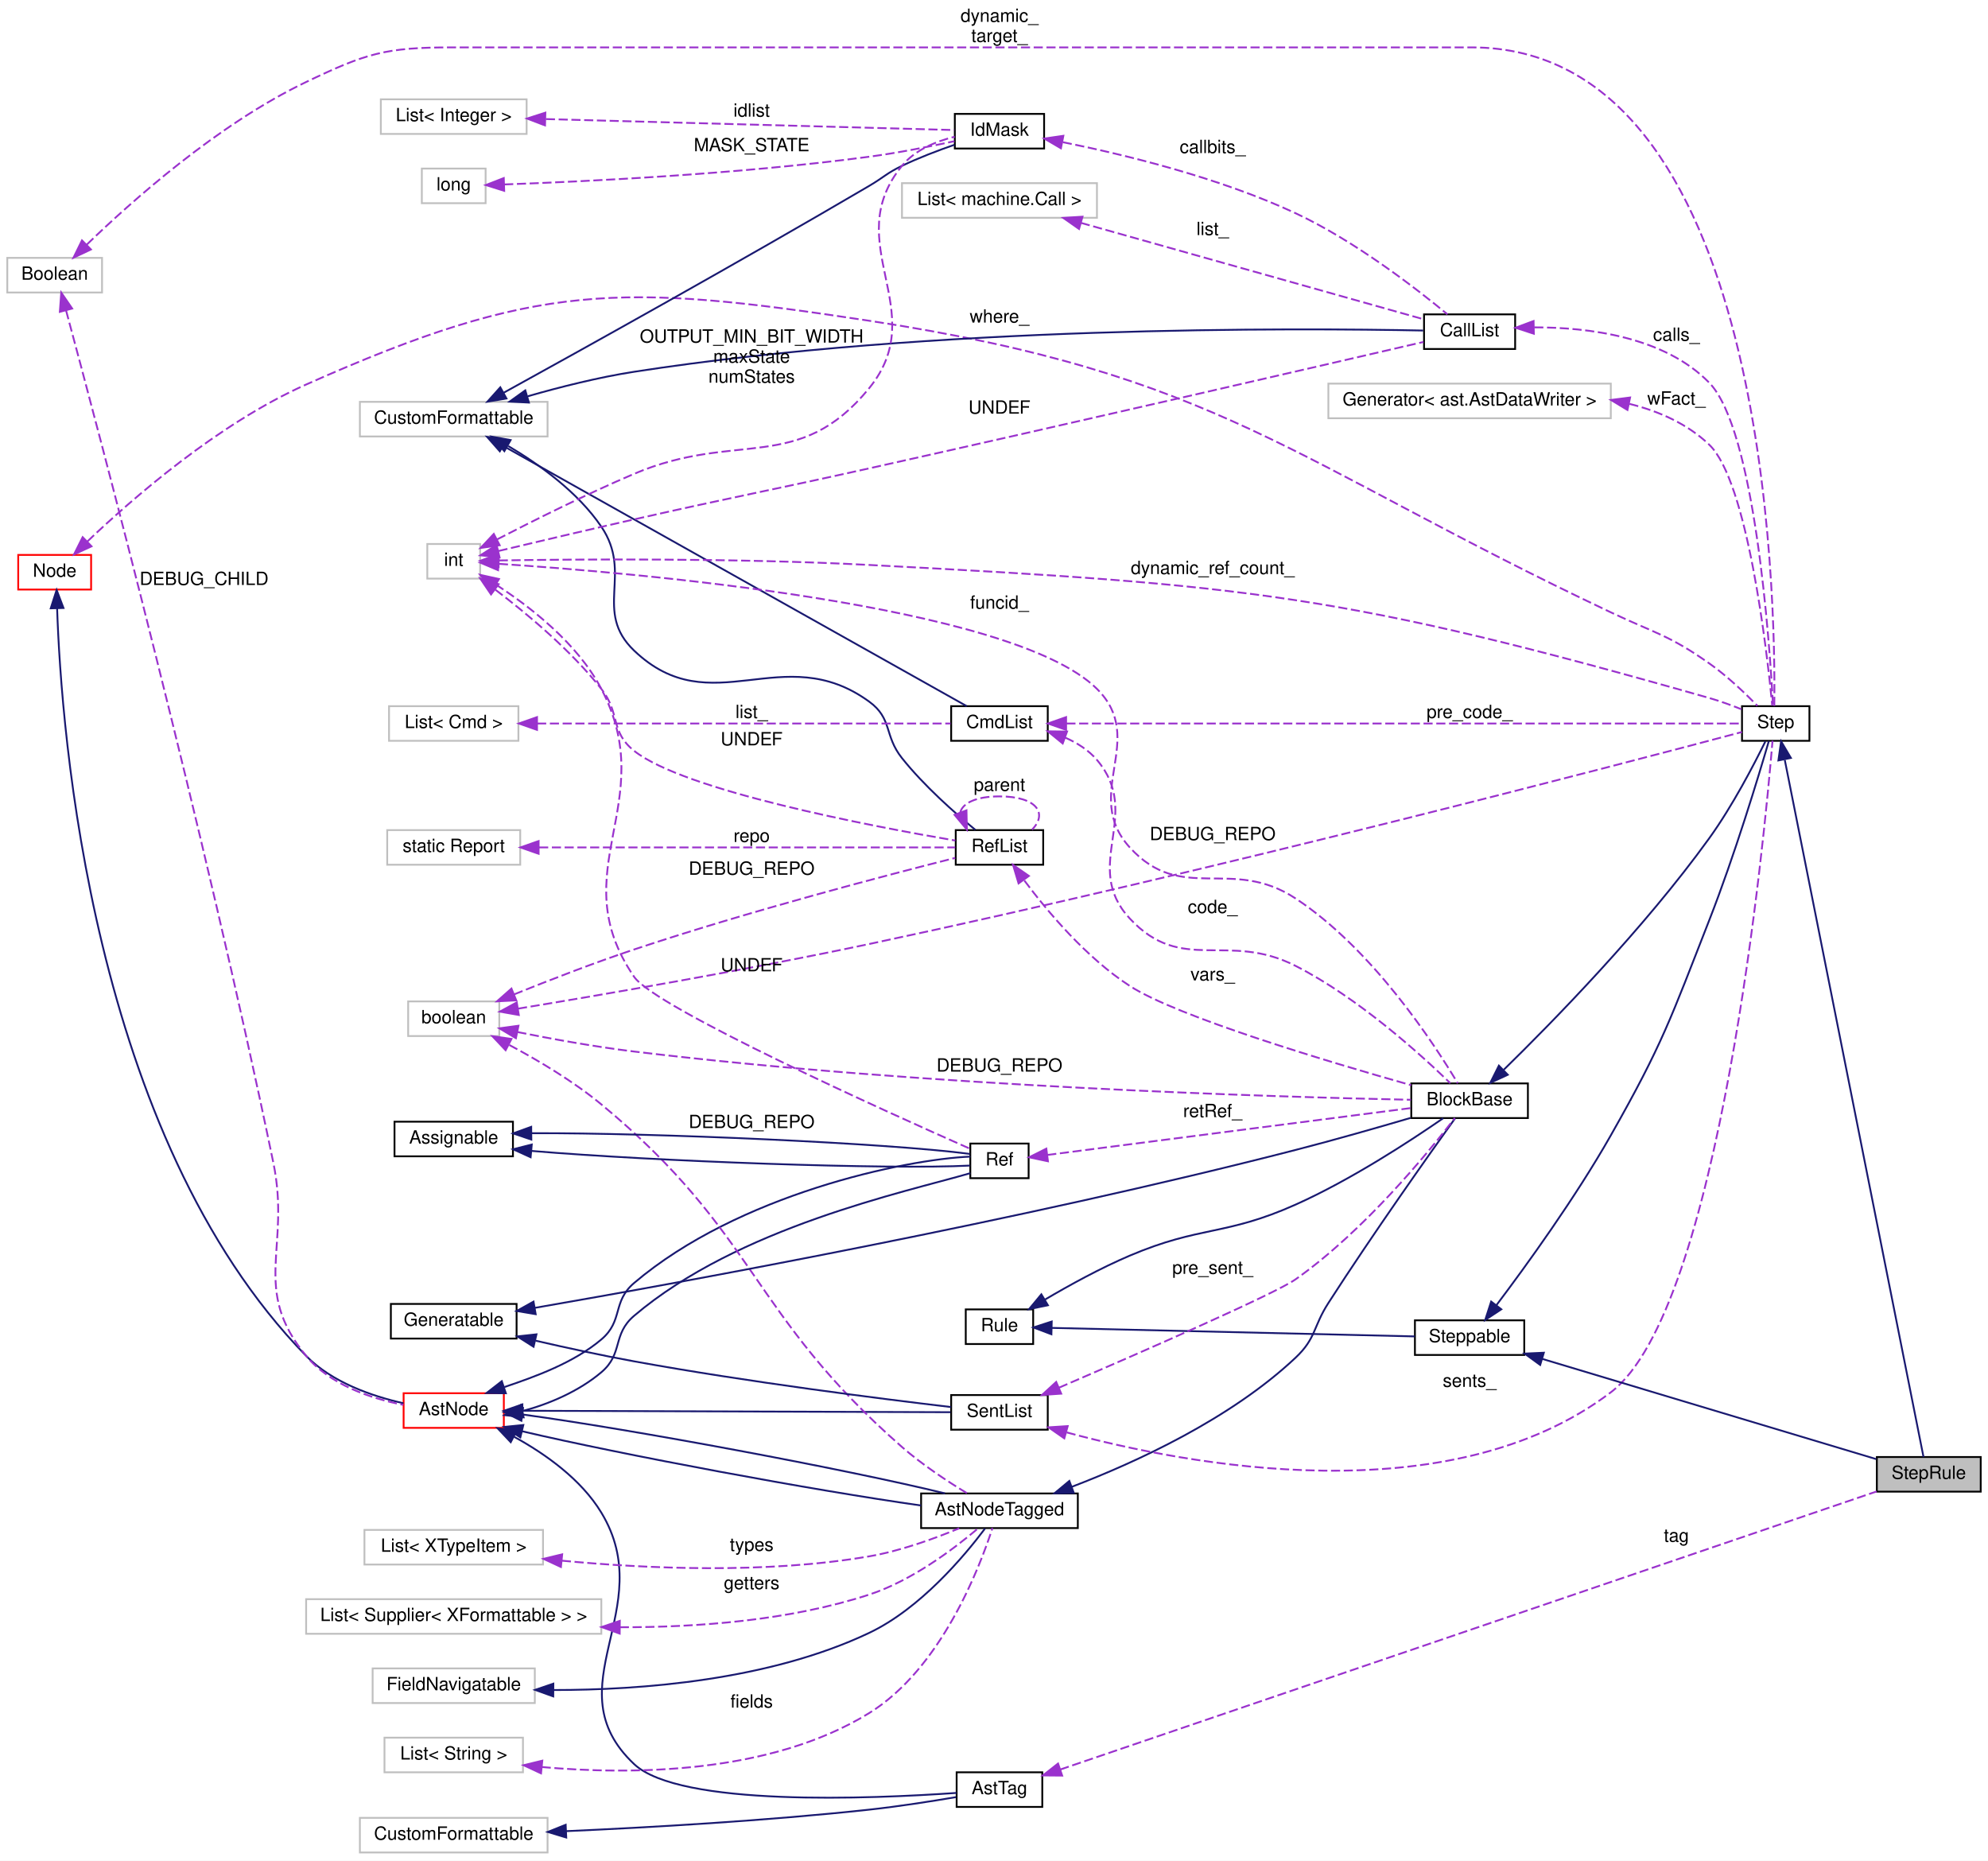
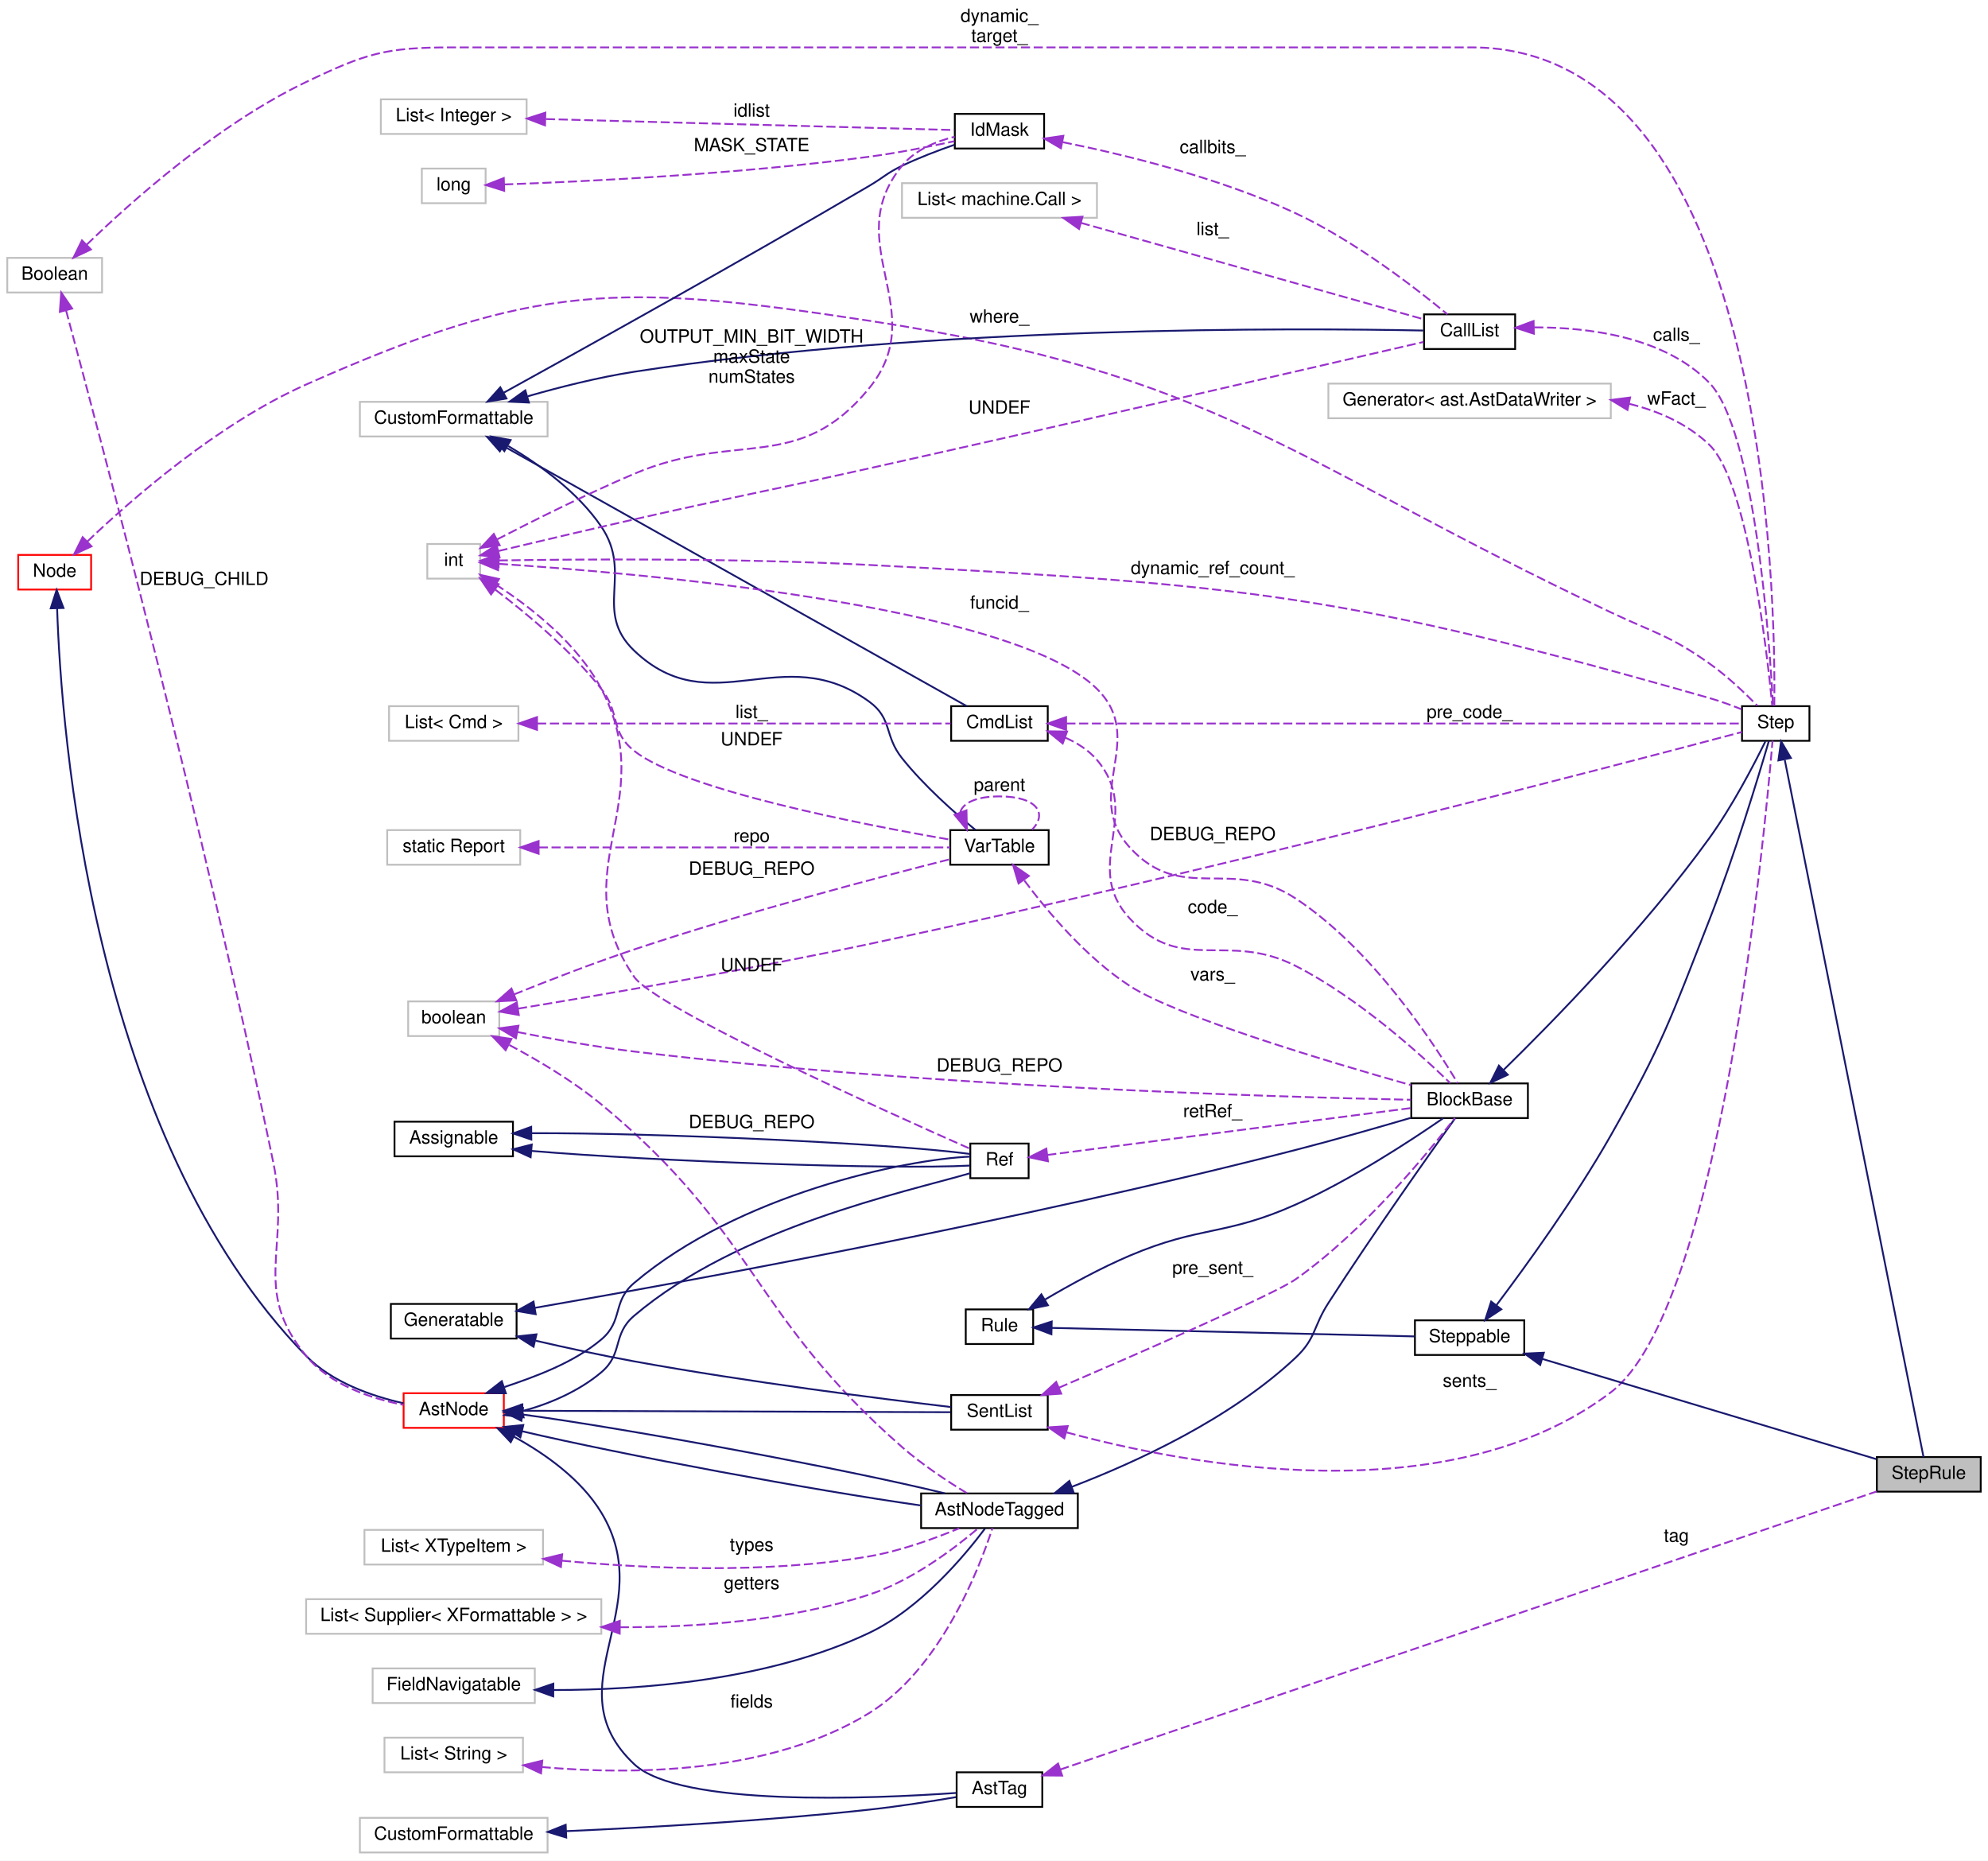
<svg xmlns="http://www.w3.org/2000/svg" xmlns:xlink="http://www.w3.org/1999/xlink" width="1091pt" height="1021pt" viewBox="0.00 0.00 1091.00 1021.00">
  <g id="graph0" class="graph" transform="scale(1 1) rotate(0) translate(4 1017)">
    <polygon fill="white" stroke="transparent" points="-4,4 -4,-1017 1087,-1017 1087,4 -4,4" />
    <g id="node1" class="node">
      <g id="a_node1">
        <a xlink:title="XMで実行可能（Steppaoble）な計算単位であるルールを表すオブジェクト.">
          <polygon fill="#bfbfbf" stroke="black" points="1026,-198.5 1026,-217.5 1083,-217.5 1083,-198.5 1026,-198.5" />
          <text text-anchor="middle" x="1054.5" y="-205.5" font-family="Helvetica,sans-Serif" font-size="10.00">StepRule</text>
        </a>
      </g>
    </g>
    <g id="node2" class="node">
      <g id="a_node2">
        <a xlink:href="classast_1_1_step.html" target="_top" xlink:title="抽象構文木のステップ式のクラス.">
          <polygon fill="white" stroke="black" points="952,-610.5 952,-629.5 989,-629.5 989,-610.5 952,-610.5" />
          <text text-anchor="middle" x="970.5" y="-617.5" font-family="Helvetica,sans-Serif" font-size="10.00">Step</text>
        </a>
      </g>
    </g>
    <g id="edge1" class="edge">
      <path fill="none" stroke="midnightblue" d="M975.48,-599.98C990.19,-526.08 1041.13,-270.13 1051.61,-217.51" />
      <polygon fill="midnightblue" stroke="midnightblue" points="971.97,-599.73 973.45,-610.22 978.83,-601.1 971.97,-599.73" />
    </g>
    <g id="node3" class="node">
      <g id="a_node3">
        <a xlink:href="classast_1_1_block_base.html" target="_top" xlink:title="抽象構文木のステップ式のクラス.">
          <polygon fill="white" stroke="black" points="770.5,-403.5 770.5,-422.5 834.5,-422.5 834.5,-403.5 770.5,-403.5" />
          <text text-anchor="middle" x="802.5" y="-410.5" font-family="Helvetica,sans-Serif" font-size="10.00">BlockBase</text>
        </a>
      </g>
    </g>
    <g id="edge2" class="edge">
      <path fill="none" stroke="midnightblue" d="M821.23,-429.98C847.7,-455.85 898.24,-507.4 934,-557 946.78,-574.72 958.58,-597.46 964.84,-610.2" />
      <polygon fill="midnightblue" stroke="midnightblue" points="823.45,-427.25 813.84,-422.8 818.58,-432.27 823.45,-427.25" />
    </g>
    <g id="node4" class="node">
      <g id="a_node4">
        <a xlink:href="classast_1_1_ast_node_tagged.html" target="_top" xlink:title="子それぞれにタグと型アイテムをもつ順序ノードAstNodeのサブクラス．利用者は自前で，追加する子のField名と型を設定する．読み出しは子の添字のみで行う．">
          <polygon fill="white" stroke="black" points="501.5,-178.5 501.5,-197.5 587.5,-197.5 587.5,-178.5 501.5,-178.5" />
          <text text-anchor="middle" x="544.5" y="-185.5" font-family="Helvetica,sans-Serif" font-size="10.00">AstNodeTagged</text>
        </a>
      </g>
    </g>
    <g id="edge3" class="edge">
      <path fill="none" stroke="midnightblue" d="M584.15,-201.13C619.38,-214.6 671.23,-238.35 707,-272 718.32,-282.66 716.58,-288.93 725,-302 749.58,-340.18 780.84,-384.24 794.54,-403.34" />
      <polygon fill="midnightblue" stroke="midnightblue" points="585.28,-197.81 574.69,-197.6 582.84,-204.37 585.28,-197.81" />
    </g>
    <g id="node5" class="node">
      <g id="a_node5">
        <a xlink:href="classast_1_1_ast_node.html" target="_top" xlink:title="タグなしの順アクセスの子供をもてる抽象構文木のノードのクラス。">
          <polygon fill="white" stroke="red" points="217.5,-233.5 217.5,-252.5 272.5,-252.5 272.5,-233.5 217.5,-233.5" />
          <text text-anchor="middle" x="245" y="-240.5" font-family="Helvetica,sans-Serif" font-size="10.00">AstNode</text>
        </a>
      </g>
    </g>
    <g id="edge4" class="edge">
      <path fill="none" stroke="midnightblue" d="M282.4,-231.66C337.77,-218.66 442.89,-199.14 501.45,-190.9" />
      <polygon fill="midnightblue" stroke="midnightblue" points="281.56,-228.26 272.66,-234.01 283.2,-235.07 281.56,-228.26" />
    </g>
    <g id="edge8" class="edge">
      <path fill="none" stroke="midnightblue" d="M282.81,-240.83C342.76,-232.7 460.24,-210.84 514.61,-197.54" />
      <polygon fill="midnightblue" stroke="midnightblue" points="282.13,-237.38 272.66,-242.13 283.03,-244.33 282.13,-237.38" />
    </g>
    <g id="node15" class="node">
      <g id="a_node15">
        <a xlink:href="classast_1_1_sent_list.html" target="_top" xlink:title="文Sentenceのリスト.">
          <polygon fill="white" stroke="black" points="518,-232.5 518,-251.5 571,-251.5 571,-232.5 518,-232.5" />
          <text text-anchor="middle" x="544.5" y="-239.5" font-family="Helvetica,sans-Serif" font-size="10.00">SentList</text>
        </a>
      </g>
    </g>
    <g id="edge16" class="edge">
      <path fill="none" stroke="midnightblue" d="M283.01,-242.88C344.15,-242.67 464.77,-242.26 517.64,-242.09" />
      <polygon fill="midnightblue" stroke="midnightblue" points="282.65,-239.38 272.66,-242.91 282.67,-246.38 282.65,-239.38" />
    </g>
    <g id="node22" class="node">
      <g id="a_node22">
        <a xlink:href="classmachine_1_1_ref.html" target="_top" xlink:title="フレーム中の変数参照オブジェクトref = (XType type, int vid)">
          <polygon fill="white" stroke="black" points="528.5,-370.5 528.5,-389.5 560.5,-389.5 560.5,-370.5 528.5,-370.5" />
          <text text-anchor="middle" x="544.5" y="-377.5" font-family="Helvetica,sans-Serif" font-size="10.00">Ref</text>
        </a>
      </g>
    </g>
    <g id="edge30" class="edge">
      <path fill="none" stroke="midnightblue" d="M282.68,-242.7C297.35,-246.59 313.67,-253.57 326,-264 338.17,-274.28 331.86,-284.68 344,-295 401.19,-343.6 492.73,-362.87 528.5,-373.25" />
      <polygon fill="midnightblue" stroke="midnightblue" points="283.37,-239.27 272.85,-240.49 281.84,-246.1 283.37,-239.27" />
    </g>
    <g id="edge32" class="edge">
      <path fill="none" stroke="midnightblue" d="M272.79,-255.89C289.56,-261.53 310.8,-269.15 326,-282 338.17,-292.28 331.86,-302.68 344,-313 401.19,-361.6 492.73,-380.87 528.5,-382.34" />
      <polygon fill="midnightblue" stroke="midnightblue" points="273.61,-252.48 263.01,-252.61 271.38,-259.11 273.61,-252.48" />
    </g>
    <g id="node31" class="node">
      <g id="a_node31">
        <a xlink:href="classast_1_1_ast_tag.html" target="_top" xlink:title=" ">
          <polygon fill="white" stroke="black" points="521,-25.5 521,-44.5 568,-44.5 568,-25.5 521,-25.5" />
          <text text-anchor="middle" x="544.5" y="-32.5" font-family="Helvetica,sans-Serif" font-size="10.00">AstTag</text>
        </a>
      </g>
    </g>
    <g id="edge55" class="edge">
      <path fill="none" stroke="midnightblue" d="M278.14,-228.6C295.2,-219.24 314.88,-205.35 326,-187 358.06,-134.1 298.98,-91.41 344,-49 368.96,-25.49 474.15,-29.92 520.92,-33.18" />
      <polygon fill="midnightblue" stroke="midnightblue" points="276.28,-225.63 269.01,-233.33 279.5,-231.84 276.28,-225.63" />
    </g>
    <g id="node6" class="node">
      <g id="a_node6">
        <a xlink:href="interfaceast_1_1_node.html" target="_top" xlink:title=" ">
          <polygon fill="white" stroke="red" points="6,-693.5 6,-712.5 46,-712.5 46,-693.5 6,-693.5" />
          <text text-anchor="middle" x="26" y="-700.5" font-family="Helvetica,sans-Serif" font-size="10.00">Node</text>
        </a>
      </g>
    </g>
    <g id="edge38" class="edge">
      <path fill="none" stroke="#9a32cd" stroke-dasharray="5,2" d="M43.97,-719.91C68.33,-743.14 115.63,-784.49 164,-806 290.29,-862.15 336.37,-861.82 473,-841 665.15,-811.72 704.3,-764.11 880,-681 904.44,-669.44 911.9,-668.57 934,-653 943.77,-646.12 953.62,-636.72 960.46,-629.71" />
      <polygon fill="#9a32cd" stroke="#9a32cd" points="46.23,-717.23 36.62,-712.78 41.36,-722.25 46.23,-717.23" />
      <text text-anchor="middle" x="544.5" y="-840" font-family="Helvetica,sans-Serif" font-size="10.00"> where_</text>
    </g>
    <g id="edge5" class="edge">
      <path fill="none" stroke="midnightblue" d="M27.34,-683.22C29.59,-615.99 46.02,-393.82 164,-273 178.2,-258.46 200.11,-250.89 217.42,-247" />
      <polygon fill="midnightblue" stroke="midnightblue" points="23.84,-683.19 27.08,-693.28 30.84,-683.38 23.84,-683.19" />
    </g>
    <g id="node7" class="node">
      <g id="a_node7">
        <a xlink:title=" ">
          <polygon fill="white" stroke="#bfbfbf" points="0,-856.5 0,-875.5 52,-875.5 52,-856.5 0,-856.5" />
          <text text-anchor="middle" x="26" y="-863.5" font-family="Helvetica,sans-Serif" font-size="10.00">Boolean</text>
        </a>
      </g>
    </g>
    <g id="edge50" class="edge">
      <path fill="none" stroke="#9a32cd" stroke-dasharray="5,2" d="M43.63,-882.78C67.92,-906.31 115.49,-948.81 164,-972 196.97,-987.76 207.46,-991 244,-991 244,-991 244,-991 803.5,-991 966.85,-991 970.51,-687.61 969.72,-629.54" />
      <polygon fill="#9a32cd" stroke="#9a32cd" points="45.9,-880.11 36.32,-875.59 40.99,-885.1 45.9,-880.11" />
      <text text-anchor="middle" x="544.5" y="-1005" font-family="Helvetica,sans-Serif" font-size="10.00"> dynamic_</text>
      <text text-anchor="middle" x="544.5" y="-994" font-family="Helvetica,sans-Serif" font-size="10.00">target_</text>
    </g>
    <g id="edge6" class="edge">
      <path fill="none" stroke="#9a32cd" stroke-dasharray="5,2" d="M32.25,-846.68C49.89,-781.32 108.09,-562.3 146,-379 155.68,-332.2 133.58,-309.85 164,-273 177.13,-257.1 199.58,-249.62 217.37,-246.11" />
      <polygon fill="#9a32cd" stroke="#9a32cd" points="28.84,-845.88 29.61,-856.45 35.6,-847.71 28.84,-845.88" />
      <text text-anchor="middle" x="108" y="-696" font-family="Helvetica,sans-Serif" font-size="10.00"> DEBUG_CHILD</text>
    </g>
    <g id="node8" class="node">
      <g id="a_node8">
        <a xlink:title=" ">
          <polygon fill="white" stroke="#bfbfbf" points="200.5,-82.5 200.5,-101.5 289.5,-101.5 289.5,-82.5 200.5,-82.5" />
          <text text-anchor="middle" x="245" y="-89.5" font-family="Helvetica,sans-Serif" font-size="10.00">FieldNavigatable</text>
        </a>
      </g>
    </g>
    <g id="edge7" class="edge">
      <path fill="none" stroke="midnightblue" d="M299.77,-89.64C347.5,-89.63 418,-94.87 473,-121 501.06,-134.33 525.21,-163.11 536.57,-178.25" />
      <polygon fill="midnightblue" stroke="midnightblue" points="299.62,-86.14 289.64,-89.72 299.67,-93.14 299.62,-86.14" />
    </g>
    <g id="node9" class="node">
      <g id="a_node9">
        <a xlink:title=" ">
          <polygon fill="white" stroke="#bfbfbf" points="207,-44.5 207,-63.5 283,-63.5 283,-44.5 207,-44.5" />
          <text text-anchor="middle" x="245" y="-51.5" font-family="Helvetica,sans-Serif" font-size="10.00">List&lt; String &gt;</text>
        </a>
      </g>
    </g>
    <g id="edge9" class="edge">
      <path fill="none" stroke="#9a32cd" stroke-dasharray="5,2" d="M293.27,-47.39C342.02,-43.04 418.4,-43.3 473,-77 512.24,-101.22 533.45,-156.33 540.65,-178.5" />
      <polygon fill="#9a32cd" stroke="#9a32cd" points="292.91,-43.91 283.31,-48.38 293.61,-50.88 292.91,-43.91" />
      <text text-anchor="middle" x="408.5" y="-80" font-family="Helvetica,sans-Serif" font-size="10.00"> fields</text>
    </g>
    <g id="node10" class="node">
      <g id="a_node10">
        <a xlink:title=" ">
          <polygon fill="white" stroke="#bfbfbf" points="196,-158.5 196,-177.5 294,-177.5 294,-158.5 196,-158.5" />
          <text text-anchor="middle" x="245" y="-165.5" font-family="Helvetica,sans-Serif" font-size="10.00">List&lt; XTypeItem &gt;</text>
        </a>
      </g>
    </g>
    <g id="edge10" class="edge">
      <path fill="none" stroke="#9a32cd" stroke-dasharray="5,2" d="M304.34,-160.62C350.46,-156.24 416.3,-153.24 473,-163 490.15,-165.95 508.66,-172.66 522.41,-178.39" />
      <polygon fill="#9a32cd" stroke="#9a32cd" points="303.83,-157.15 294.22,-161.63 304.52,-164.11 303.83,-157.15" />
      <text text-anchor="middle" x="408.5" y="-166" font-family="Helvetica,sans-Serif" font-size="10.00"> types</text>
    </g>
    <g id="node11" class="node">
      <g id="a_node11">
        <a xlink:title=" ">
          <polygon fill="white" stroke="#bfbfbf" points="164,-120.5 164,-139.5 326,-139.5 326,-120.5 164,-120.5" />
          <text text-anchor="middle" x="245" y="-127.5" font-family="Helvetica,sans-Serif" font-size="10.00">List&lt; Supplier&lt; XFormattable &gt; &gt;</text>
        </a>
      </g>
    </g>
    <g id="edge11" class="edge">
      <path fill="none" stroke="#9a32cd" stroke-dasharray="5,2" d="M336.16,-124.1C378.63,-123.99 429.41,-127.77 473,-142 496.34,-149.62 519.41,-167.05 532.51,-178.13" />
      <polygon fill="#9a32cd" stroke="#9a32cd" points="336.08,-120.6 326.12,-124.2 336.15,-127.6 336.08,-120.6" />
      <text text-anchor="middle" x="408.5" y="-145" font-family="Helvetica,sans-Serif" font-size="10.00"> getters</text>
    </g>
    <g id="node12" class="node">
      <g id="a_node12">
        <a xlink:title=" ">
          <polygon fill="white" stroke="#bfbfbf" points="220,-448.5 220,-467.5 270,-467.5 270,-448.5 220,-448.5" />
          <text text-anchor="middle" x="245" y="-455.5" font-family="Helvetica,sans-Serif" font-size="10.00">boolean</text>
        </a>
      </g>
    </g>
    <g id="edge51" class="edge">
      <path fill="none" stroke="#9a32cd" stroke-dasharray="5,2" d="M280.29,-463.53C324.85,-470.87 404.99,-484.59 473,-499 661.77,-539.01 888.17,-598.38 952,-615.33" />
      <polygon fill="#9a32cd" stroke="#9a32cd" points="280.72,-460.05 270.28,-461.89 279.59,-466.96 280.72,-460.05" />
      <text text-anchor="middle" x="661.5" y="-556" font-family="Helvetica,sans-Serif" font-size="10.00"> DEBUG_REPO</text>
    </g>
-     <g id="edge22" class="edge">
+     <g id="edge28" class="edge">
      <path fill="none" stroke="#9a32cd" stroke-dasharray="5,2" d="M279.92,-450.71C298.71,-446.94 322.55,-442.59 344,-440 503.56,-420.71 696.16,-415.05 770.32,-413.52" />
      <polygon fill="#9a32cd" stroke="#9a32cd" points="279.13,-447.3 270.04,-452.73 280.54,-454.16 279.13,-447.3" />
      <text text-anchor="middle" x="544.5" y="-429" font-family="Helvetica,sans-Serif" font-size="10.00"> DEBUG_REPO</text>
    </g>
    <g id="edge12" class="edge">
      <path fill="none" stroke="#9a32cd" stroke-dasharray="5,2" d="M275.51,-443.59C291.29,-435.19 310.58,-423.75 326,-411 411.68,-340.16 407.36,-296.24 491,-223 502.04,-213.33 515.91,-204.19 526.62,-197.68" />
      <polygon fill="#9a32cd" stroke="#9a32cd" points="273.48,-440.71 266.21,-448.42 276.7,-446.92 273.48,-440.71" />
      <text text-anchor="middle" x="408.5" y="-398" font-family="Helvetica,sans-Serif" font-size="10.00"> DEBUG_REPO</text>
    </g>
    <g id="node20" class="node">
      <g id="a_node20">
-         <a xlink:href="classmachine_1_1_ref_list.html" target="_top" xlink:title="@整数の表">
-           <polygon fill="white" stroke="black" points="520.5,-542.5 520.5,-561.5 568.5,-561.5 568.5,-542.5 520.5,-542.5" />
-           <text text-anchor="middle" x="544.5" y="-549.5" font-family="Helvetica,sans-Serif" font-size="10.00">RefList</text>
+         <a xlink:href="classmachine_1_1_var_table.html" target="_top" xlink:title="@整数の表">
+           <polygon fill="white" stroke="black" points="517.5,-542.5 517.5,-561.5 571.5,-561.5 571.5,-542.5 517.5,-542.5" />
+           <text text-anchor="middle" x="544.5" y="-549.5" font-family="Helvetica,sans-Serif" font-size="10.00">VarTable</text>
        </a>
      </g>
    </g>
    <g id="edge27" class="edge">
-       <path fill="none" stroke="#9a32cd" stroke-dasharray="5,2" d="M278.12,-471.35C297.12,-479.03 321.74,-488.58 344,-496 406.97,-516.99 482.8,-536.81 520.24,-546.25" />
+       <path fill="none" stroke="#9a32cd" stroke-dasharray="5,2" d="M278.12,-471.35C297.12,-479.03 321.74,-488.58 344,-496 405.43,-516.48 479.1,-535.84 517.43,-545.54" />
      <polygon fill="#9a32cd" stroke="#9a32cd" points="279.32,-468.07 268.74,-467.54 276.68,-474.55 279.32,-468.07" />
      <text text-anchor="middle" x="408.5" y="-537" font-family="Helvetica,sans-Serif" font-size="10.00"> DEBUG_REPO</text>
    </g>
    <g id="node13" class="node">
      <g id="a_node13">
        <a xlink:href="interfacemachine_1_1_rule.html" target="_top" xlink:title="実行可能コードのインタフェース. ブロックとステップの二種がある。">
          <polygon fill="white" stroke="black" points="526,-279.5 526,-298.5 563,-298.5 563,-279.5 526,-279.5" />
          <text text-anchor="middle" x="544.5" y="-286.5" font-family="Helvetica,sans-Serif" font-size="10.00">Rule</text>
        </a>
      </g>
    </g>
    <g id="edge13" class="edge">
      <path fill="none" stroke="midnightblue" d="M569.31,-303.79C582.69,-311.68 599.89,-321.15 616,-328 654.94,-344.55 668.37,-338.72 707,-356 737.43,-369.61 770.15,-391.05 787.99,-403.39" />
      <polygon fill="midnightblue" stroke="midnightblue" points="571.09,-300.78 560.72,-298.63 567.49,-306.78 571.09,-300.78" />
    </g>
    <g id="node24" class="node">
      <g id="a_node24">
        <a xlink:href="interfacemachine_1_1_steppable.html" target="_top" xlink:title="実行可能ルールのインタフェース.">
          <polygon fill="white" stroke="black" points="772.5,-273.5 772.5,-292.5 832.5,-292.5 832.5,-273.5 772.5,-273.5" />
          <text text-anchor="middle" x="802.5" y="-280.5" font-family="Helvetica,sans-Serif" font-size="10.00">Steppable</text>
        </a>
      </g>
    </g>
    <g id="edge36" class="edge">
      <path fill="none" stroke="midnightblue" d="M573.23,-288.35C621.99,-287.21 722.65,-284.85 772.38,-283.68" />
      <polygon fill="midnightblue" stroke="midnightblue" points="573.01,-284.85 563.1,-288.59 573.18,-291.85 573.01,-284.85" />
    </g>
    <g id="node14" class="node">
      <g id="a_node14">
        <a xlink:href="interfacecmd_1_1_generatable.html" target="_top" xlink:title="変換してコードを生成できるノードのインタフェース.">
          <polygon fill="white" stroke="black" points="210.5,-282.5 210.5,-301.5 279.5,-301.5 279.5,-282.5 210.5,-282.5" />
          <text text-anchor="middle" x="245" y="-289.5" font-family="Helvetica,sans-Serif" font-size="10.00">Generatable</text>
        </a>
      </g>
    </g>
    <g id="edge14" class="edge">
      <path fill="none" stroke="midnightblue" d="M289.51,-299.35C371.68,-313.57 555.09,-346.91 707,-386 728.15,-391.44 751.78,-398.19 770.11,-403.58" />
      <polygon fill="midnightblue" stroke="midnightblue" points="289.98,-295.88 279.53,-297.63 288.79,-302.78 289.98,-295.88" />
    </g>
    <g id="edge17" class="edge">
      <path fill="none" stroke="midnightblue" d="M289.99,-281.32C306.82,-277.45 326.24,-273.23 344,-270 406.11,-258.69 479.81,-249.41 517.88,-244.92" />
      <polygon fill="midnightblue" stroke="midnightblue" points="288.82,-278 279.88,-283.68 290.41,-284.82 288.82,-278" />
    </g>
    <g id="edge37" class="edge">
      <path fill="none" stroke="#9a32cd" stroke-dasharray="5,2" d="M581.37,-231.01C647.79,-213.03 791.23,-185.67 880,-253 939.96,-298.48 964.34,-557.37 968.75,-610.48" />
      <polygon fill="#9a32cd" stroke="#9a32cd" points="580.08,-227.73 571.39,-233.79 581.96,-234.47 580.08,-227.73" />
      <text text-anchor="middle" x="802.5" y="-256" font-family="Helvetica,sans-Serif" font-size="10.00"> sents_</text>
    </g>
    <g id="edge15" class="edge">
      <path fill="none" stroke="#9a32cd" stroke-dasharray="5,2" d="M577.17,-255.55C620.91,-274.38 695.72,-307.05 707,-315 744.67,-341.56 779.78,-384.52 794.38,-403.48" />
      <polygon fill="#9a32cd" stroke="#9a32cd" points="578.39,-252.27 567.82,-251.53 575.63,-258.7 578.39,-252.27" />
      <text text-anchor="middle" x="661.5" y="-318" font-family="Helvetica,sans-Serif" font-size="10.00"> pre_sent_</text>
    </g>
    <g id="node16" class="node">
      <g id="a_node16">
        <a xlink:href="classcmd_1_1_cmd_list.html" target="_top" xlink:title="仮想命令のリスト．">
          <polygon fill="white" stroke="black" points="518,-610.5 518,-629.5 571,-629.5 571,-610.5 518,-610.5" />
          <text text-anchor="middle" x="544.5" y="-617.5" font-family="Helvetica,sans-Serif" font-size="10.00">CmdList</text>
        </a>
      </g>
    </g>
    <g id="edge48" class="edge">
      <path fill="none" stroke="#9a32cd" stroke-dasharray="5,2" d="M581.22,-620C668.1,-620 887.98,-620 951.85,-620" />
      <polygon fill="#9a32cd" stroke="#9a32cd" points="581.07,-616.5 571.07,-620 581.07,-623.5 581.07,-616.5" />
      <text text-anchor="middle" x="802.5" y="-623" font-family="Helvetica,sans-Serif" font-size="10.00"> pre_code_</text>
    </g>
    <g id="edge18" class="edge">
      <path fill="none" stroke="#9a32cd" stroke-dasharray="5,2" d="M580.67,-612.21C587.21,-609.33 593.41,-605.39 598,-600 623.6,-569.94 589.14,-541.94 616,-513 644.62,-482.17 669.52,-506.1 707,-487 741.53,-469.4 775.77,-438.31 791.91,-422.63" />
      <polygon fill="#9a32cd" stroke="#9a32cd" points="579.21,-609.02 571,-615.72 581.6,-615.6 579.21,-609.02" />
      <text text-anchor="middle" x="661.5" y="-516" font-family="Helvetica,sans-Serif" font-size="10.00"> code_</text>
    </g>
    <g id="node17" class="node">
      <g id="a_node17">
        <a xlink:title=" ">
          <polygon fill="white" stroke="#bfbfbf" points="193.5,-777.5 193.5,-796.5 296.5,-796.5 296.5,-777.5 193.5,-777.5" />
          <text text-anchor="middle" x="245" y="-784.5" font-family="Helvetica,sans-Serif" font-size="10.00">CustomFormattable</text>
        </a>
      </g>
    </g>
    <g id="edge19" class="edge">
      <path fill="none" stroke="midnightblue" d="M272.1,-772.35C331.79,-738.84 476.93,-657.37 526.54,-629.52" />
      <polygon fill="midnightblue" stroke="midnightblue" points="270.29,-769.35 263.28,-777.3 273.71,-775.46 270.29,-769.35" />
    </g>
-     <g id="edge24" class="edge">
+     <g id="edge23" class="edge">
      <path fill="none" stroke="midnightblue" d="M274.93,-772.25C292.18,-762.04 313.15,-746.91 326,-728 343.58,-702.15 321.4,-681.6 344,-660 386.41,-619.46 425.57,-666.53 473,-632 485.88,-622.62 481.07,-613.46 491,-601 503.12,-585.79 519.97,-570.92 531.28,-561.63" />
      <polygon fill="midnightblue" stroke="midnightblue" points="272.79,-769.44 265.8,-777.41 276.23,-775.53 272.79,-769.44" />
    </g>
    <g id="node25" class="node">
      <g id="a_node25">
        <a xlink:href="classmachine_1_1_call_list.html" target="_top" xlink:title=" ">
          <polygon fill="white" stroke="black" points="777.5,-825.5 777.5,-844.5 827.5,-844.5 827.5,-825.5 777.5,-825.5" />
          <text text-anchor="middle" x="802.5" y="-832.5" font-family="Helvetica,sans-Serif" font-size="10.00">CallList</text>
        </a>
      </g>
    </g>
    <g id="edge40" class="edge">
      <path fill="none" stroke="midnightblue" d="M285.64,-799.56C303.32,-804.63 324.51,-809.98 344,-813 507.84,-838.38 708.28,-837.01 777.02,-835.63" />
      <polygon fill="midnightblue" stroke="midnightblue" points="286.26,-796.09 275.68,-796.63 284.28,-802.81 286.26,-796.09" />
    </g>
    <g id="node26" class="node">
      <g id="a_node26">
        <a xlink:href="classmachine_1_1_id_mask.html" target="_top" xlink:title="@IDのマスク">
          <polygon fill="white" stroke="black" points="520,-935.5 520,-954.5 569,-954.5 569,-935.5 520,-935.5" />
          <text text-anchor="middle" x="544.5" y="-942.5" font-family="Helvetica,sans-Serif" font-size="10.00">IdMask</text>
        </a>
      </g>
    </g>
    <g id="edge43" class="edge">
      <path fill="none" stroke="midnightblue" d="M272.36,-801.47C314.85,-824.88 401,-872.72 473,-915 481.08,-919.75 482.55,-921.94 491,-926 500.17,-930.41 510.65,-934.4 519.83,-937.57" />
      <polygon fill="midnightblue" stroke="midnightblue" points="273.94,-798.34 263.49,-796.59 270.56,-804.48 273.94,-798.34" />
    </g>
    <g id="node18" class="node">
      <g id="a_node18">
        <a xlink:title=" ">
          <polygon fill="white" stroke="#bfbfbf" points="209.5,-610.5 209.5,-629.5 280.5,-629.5 280.5,-610.5 209.5,-610.5" />
          <text text-anchor="middle" x="245" y="-617.5" font-family="Helvetica,sans-Serif" font-size="10.00">List&lt; Cmd &gt;</text>
        </a>
      </g>
    </g>
    <g id="edge20" class="edge">
      <path fill="none" stroke="#9a32cd" stroke-dasharray="5,2" d="M290.77,-620C353.89,-620 466.99,-620 517.68,-620" />
      <polygon fill="#9a32cd" stroke="#9a32cd" points="290.71,-616.5 280.71,-620 290.71,-623.5 290.71,-616.5" />
      <text text-anchor="middle" x="408.5" y="-623" font-family="Helvetica,sans-Serif" font-size="10.00"> list_</text>
    </g>
    <g id="node19" class="node">
      <g id="a_node19">
        <a xlink:title=" ">
          <polygon fill="white" stroke="#bfbfbf" points="230.5,-699.5 230.5,-718.5 259.5,-718.5 259.5,-699.5 230.5,-699.5" />
          <text text-anchor="middle" x="245" y="-706.5" font-family="Helvetica,sans-Serif" font-size="10.00">int</text>
        </a>
      </g>
    </g>
    <g id="edge49" class="edge">
      <path fill="none" stroke="#9a32cd" stroke-dasharray="5,2" d="M269.72,-709.47C311.04,-710.13 398.91,-710.88 473,-707 680.16,-696.16 734.5,-690.85 934,-634 939.86,-632.33 946.1,-630.05 951.68,-627.82" />
      <polygon fill="#9a32cd" stroke="#9a32cd" points="269.63,-705.97 259.57,-709.29 269.51,-712.97 269.63,-705.97" />
      <text text-anchor="middle" x="661.5" y="-702" font-family="Helvetica,sans-Serif" font-size="10.00"> dynamic_ref_count_</text>
    </g>
    <g id="edge21" class="edge">
      <path fill="none" stroke="#9a32cd" stroke-dasharray="5,2" d="M269.79,-707.61C341.13,-702.94 551.19,-685.45 598,-639 626.03,-611.19 589.43,-581.21 616,-552 644.48,-520.7 671.65,-547.26 707,-524 749.28,-496.18 783.18,-444.08 795.98,-422.62" />
      <polygon fill="#9a32cd" stroke="#9a32cd" points="269.34,-704.13 259.58,-708.25 269.78,-711.12 269.34,-704.13" />
      <text text-anchor="middle" x="544.5" y="-683" font-family="Helvetica,sans-Serif" font-size="10.00"> funcid_</text>
    </g>
-     <g id="edge26" class="edge">
-       <path fill="none" stroke="#9a32cd" stroke-dasharray="5,2" d="M267.89,-693.39C285.18,-680.28 309.13,-660.32 326,-639 336.61,-625.59 330.62,-615.64 344,-605 371.49,-583.14 473.83,-563.69 520.29,-555.77" />
+     <g id="edge25" class="edge">
+       <path fill="none" stroke="#9a32cd" stroke-dasharray="5,2" d="M267.89,-693.39C285.18,-680.28 309.13,-660.32 326,-639 336.61,-625.59 330.62,-615.64 344,-605 370.93,-583.59 469.68,-564.48 517.38,-556.27" />
      <polygon fill="#9a32cd" stroke="#9a32cd" points="265.48,-690.82 259.53,-699.59 269.64,-696.45 265.48,-690.82" />
      <text text-anchor="middle" x="408.5" y="-608" font-family="Helvetica,sans-Serif" font-size="10.00"> UNDEF</text>
    </g>
    <g id="edge34" class="edge">
      <path fill="none" stroke="#9a32cd" stroke-dasharray="5,2" d="M268.08,-696.26C286.89,-684.12 312.9,-664.01 326,-639 358.81,-576.4 304.04,-539.3 344,-481 355.58,-464.11 483.6,-406.45 528.25,-386.7" />
      <polygon fill="#9a32cd" stroke="#9a32cd" points="266.17,-693.33 259.51,-701.57 269.85,-699.28 266.17,-693.33" />
      <text text-anchor="middle" x="408.5" y="-484" font-family="Helvetica,sans-Serif" font-size="10.00"> UNDEF</text>
    </g>
    <g id="edge41" class="edge">
      <path fill="none" stroke="#9a32cd" stroke-dasharray="5,2" d="M269.6,-714.66C289.43,-719.38 318.54,-726.25 344,-732 401.23,-744.93 415.73,-747.25 473,-760 586.91,-785.37 722.78,-816.74 777.21,-829.36" />
      <polygon fill="#9a32cd" stroke="#9a32cd" points="270.16,-711.19 259.62,-712.27 268.53,-718 270.16,-711.19" />
      <text text-anchor="middle" x="544.5" y="-790" font-family="Helvetica,sans-Serif" font-size="10.00"> UNDEF</text>
    </g>
    <g id="edge44" class="edge">
      <path fill="none" stroke="#9a32cd" stroke-dasharray="5,2" d="M268.82,-721.03C288.48,-731.19 317.75,-745.83 344,-757 400.15,-780.9 434.44,-756.7 473,-804 507.63,-846.48 456.32,-883.56 491,-926 498.11,-934.71 509.56,-939.42 519.95,-941.98" />
      <polygon fill="#9a32cd" stroke="#9a32cd" points="270.23,-717.82 259.74,-716.31 266.99,-724.03 270.23,-717.82" />
      <text text-anchor="middle" x="408.5" y="-829" font-family="Helvetica,sans-Serif" font-size="10.00"> OUTPUT_MIN_BIT_WIDTH</text>
      <text text-anchor="middle" x="408.5" y="-818" font-family="Helvetica,sans-Serif" font-size="10.00">maxState</text>
      <text text-anchor="middle" x="408.5" y="-807" font-family="Helvetica,sans-Serif" font-size="10.00">numStates</text>
    </g>
-     <g id="edge23" class="edge">
+     <g id="edge22" class="edge">
      <path fill="none" stroke="#9a32cd" stroke-dasharray="5,2" d="M558.15,-533.84C570.94,-516.72 592.17,-491.45 616,-476 641.97,-459.16 724.77,-434.42 770.47,-421.53" />
      <polygon fill="#9a32cd" stroke="#9a32cd" points="554.98,-532.25 551.95,-542.4 560.65,-536.36 554.98,-532.25" />
      <text text-anchor="middle" x="661.5" y="-479" font-family="Helvetica,sans-Serif" font-size="10.00"> vars_</text>
    </g>
-     <g id="edge28" class="edge">
+     <g id="edge26" class="edge">
      <path fill="none" stroke="#9a32cd" stroke-dasharray="5,2" d="M523.02,-571.4C524.45,-576.31 531.61,-580 544.5,-580 565.12,-580 571.08,-570.57 562.38,-561.76" />
      <polygon fill="#9a32cd" stroke="#9a32cd" points="526.4,-572.35 526.62,-561.76 519.84,-569.9 526.4,-572.35" />
      <text text-anchor="middle" x="544.5" y="-583" font-family="Helvetica,sans-Serif" font-size="10.00"> parent</text>
    </g>
    <g id="node21" class="node">
      <g id="a_node21">
        <a xlink:title=" ">
          <polygon fill="white" stroke="#bfbfbf" points="208.5,-542.5 208.5,-561.5 281.5,-561.5 281.5,-542.5 208.5,-542.5" />
          <text text-anchor="middle" x="245" y="-549.5" font-family="Helvetica,sans-Serif" font-size="10.00">static Report</text>
        </a>
      </g>
    </g>
-     <g id="edge25" class="edge">
-       <path fill="none" stroke="#9a32cd" stroke-dasharray="5,2" d="M291.86,-552C356.28,-552 471.17,-552 520.24,-552" />
+     <g id="edge24" class="edge">
+       <path fill="none" stroke="#9a32cd" stroke-dasharray="5,2" d="M291.67,-552C354.87,-552 466.89,-552 517.45,-552" />
      <polygon fill="#9a32cd" stroke="#9a32cd" points="291.59,-548.5 281.59,-552 291.59,-555.5 291.59,-548.5" />
      <text text-anchor="middle" x="408.5" y="-555" font-family="Helvetica,sans-Serif" font-size="10.00"> repo</text>
    </g>
    <g id="edge29" class="edge">
      <path fill="none" stroke="#9a32cd" stroke-dasharray="5,2" d="M570.72,-383.25C617.83,-389.32 719.04,-402.37 770.34,-408.98" />
      <polygon fill="#9a32cd" stroke="#9a32cd" points="571.11,-379.77 560.75,-381.97 570.22,-386.72 571.11,-379.77" />
      <text text-anchor="middle" x="661.5" y="-404" font-family="Helvetica,sans-Serif" font-size="10.00"> retRef_</text>
    </g>
    <g id="node23" class="node">
      <g id="a_node23">
        <a xlink:href="interfacemachine_1_1_assignable.html" target="_top" xlink:title="変数（チャネルとコンテナの名前）の抽象化">
          <polygon fill="white" stroke="black" points="212.5,-382.5 212.5,-401.5 277.5,-401.5 277.5,-382.5 212.5,-382.5" />
          <text text-anchor="middle" x="245" y="-389.5" font-family="Helvetica,sans-Serif" font-size="10.00">Assignable</text>
        </a>
      </g>
    </g>
    <g id="edge31" class="edge">
      <path fill="none" stroke="midnightblue" d="M287.79,-385.45C355.02,-379.76 484.1,-375.1 528.25,-377.42" />
      <polygon fill="midnightblue" stroke="midnightblue" points="287.2,-381.99 277.56,-386.37 287.83,-388.96 287.2,-381.99" />
    </g>
    <g id="edge33" class="edge">
      <path fill="none" stroke="midnightblue" d="M287.79,-395.18C355.02,-395.45 484.1,-389.69 528.25,-383.81" />
      <polygon fill="midnightblue" stroke="midnightblue" points="287.59,-391.68 277.56,-395.08 287.52,-398.68 287.59,-391.68" />
    </g>
    <g id="edge53" class="edge">
      <path fill="none" stroke="midnightblue" d="M842.31,-271.36C893.13,-256.11 980.98,-229.75 1025.67,-216.35" />
      <polygon fill="midnightblue" stroke="midnightblue" points="841.24,-268.02 832.67,-274.25 843.25,-274.73 841.24,-268.02" />
    </g>
    <g id="edge35" class="edge">
      <path fill="none" stroke="midnightblue" d="M817.27,-300.88C833.43,-322.3 860.49,-359.63 880,-394 908.47,-444.16 912.96,-458.3 934,-512 947.97,-547.65 961.15,-591.29 966.72,-610.34" />
      <polygon fill="midnightblue" stroke="midnightblue" points="819.91,-298.56 811.07,-292.72 814.34,-302.8 819.91,-298.56" />
    </g>
    <g id="edge39" class="edge">
      <path fill="none" stroke="#9a32cd" stroke-dasharray="5,2" d="M838,-837.37C867.6,-837.4 909.27,-832.32 934,-807 959.05,-781.35 967.14,-664.82 969.02,-629.91" />
      <polygon fill="#9a32cd" stroke="#9a32cd" points="837.76,-833.86 827.69,-837.16 837.62,-840.86 837.76,-833.86" />
      <text text-anchor="middle" x="916" y="-830" font-family="Helvetica,sans-Serif" font-size="10.00"> calls_</text>
    </g>
    <g id="edge42" class="edge">
      <path fill="none" stroke="#9a32cd" stroke-dasharray="5,2" d="M579.26,-938.99C612.75,-932.25 665,-919.62 707,-900 739.65,-884.74 773.37,-858.57 790.33,-844.54" />
      <polygon fill="#9a32cd" stroke="#9a32cd" points="578.23,-935.62 569.09,-940.97 579.57,-942.49 578.23,-935.62" />
      <text text-anchor="middle" x="661.5" y="-933" font-family="Helvetica,sans-Serif" font-size="10.00"> callbits_</text>
    </g>
    <g id="node27" class="node">
      <g id="a_node27">
        <a xlink:title=" ">
          <polygon fill="white" stroke="#bfbfbf" points="205,-943.5 205,-962.5 285,-962.5 285,-943.5 205,-943.5" />
          <text text-anchor="middle" x="245" y="-950.5" font-family="Helvetica,sans-Serif" font-size="10.00">List&lt; Integer &gt;</text>
        </a>
      </g>
    </g>
    <g id="edge45" class="edge">
      <path fill="none" stroke="#9a32cd" stroke-dasharray="5,2" d="M295.58,-951.67C360.38,-949.92 471.33,-946.94 519.74,-945.64" />
      <polygon fill="#9a32cd" stroke="#9a32cd" points="295.1,-948.18 285.2,-951.95 295.29,-955.18 295.1,-948.18" />
      <text text-anchor="middle" x="408.5" y="-953" font-family="Helvetica,sans-Serif" font-size="10.00"> idlist</text>
    </g>
    <g id="node28" class="node">
      <g id="a_node28">
        <a xlink:title=" ">
          <polygon fill="white" stroke="#bfbfbf" points="227.5,-905.5 227.5,-924.5 262.5,-924.5 262.5,-905.5 227.5,-905.5" />
          <text text-anchor="middle" x="245" y="-912.5" font-family="Helvetica,sans-Serif" font-size="10.00">long</text>
        </a>
      </g>
    </g>
    <g id="edge46" class="edge">
      <path fill="none" stroke="#9a32cd" stroke-dasharray="5,2" d="M272.68,-915.79C315.22,-917.3 400.96,-921.35 473,-931 488.71,-933.1 506.18,-936.57 519.8,-939.52" />
      <polygon fill="#9a32cd" stroke="#9a32cd" points="272.7,-912.29 262.59,-915.46 272.47,-919.29 272.7,-912.29" />
      <text text-anchor="middle" x="408.5" y="-934" font-family="Helvetica,sans-Serif" font-size="10.00"> MASK_STATE</text>
    </g>
    <g id="node29" class="node">
      <g id="a_node29">
        <a xlink:title=" ">
          <polygon fill="white" stroke="#bfbfbf" points="491,-897.5 491,-916.5 598,-916.5 598,-897.5 491,-897.5" />
          <text text-anchor="middle" x="544.5" y="-904.5" font-family="Helvetica,sans-Serif" font-size="10.00">List&lt; machine.Call &gt;</text>
        </a>
      </g>
    </g>
    <g id="edge47" class="edge">
      <path fill="none" stroke="#9a32cd" stroke-dasharray="5,2" d="M589.19,-894.71C643.47,-879.45 734.2,-853.93 777.32,-841.8" />
      <polygon fill="#9a32cd" stroke="#9a32cd" points="588.17,-891.36 579.49,-897.44 590.07,-898.1 588.17,-891.36" />
      <text text-anchor="middle" x="661.5" y="-888" font-family="Helvetica,sans-Serif" font-size="10.00"> list_</text>
    </g>
    <g id="node30" class="node">
      <g id="a_node30">
        <a xlink:title=" ">
          <polygon fill="white" stroke="#bfbfbf" points="725,-787.5 725,-806.5 880,-806.5 880,-787.5 725,-787.5" />
          <text text-anchor="middle" x="802.5" y="-794.5" font-family="Helvetica,sans-Serif" font-size="10.00">Generator&lt; ast.AstDataWriter &gt;</text>
        </a>
      </g>
    </g>
    <g id="edge52" class="edge">
      <path fill="none" stroke="#9a32cd" stroke-dasharray="5,2" d="M890.22,-795.39C906.41,-791.37 922,-784.46 934,-773 955,-752.94 965.63,-660.34 968.61,-629.8" />
      <polygon fill="#9a32cd" stroke="#9a32cd" points="889.14,-792.04 880.08,-797.53 890.59,-798.89 889.14,-792.04" />
      <text text-anchor="middle" x="916" y="-795" font-family="Helvetica,sans-Serif" font-size="10.00"> wFact_</text>
    </g>
    <g id="edge54" class="edge">
      <path fill="none" stroke="#9a32cd" stroke-dasharray="5,2" d="M577.78,-45.99C670.91,-77.71 938.97,-169 1025.91,-198.61" />
      <polygon fill="#9a32cd" stroke="#9a32cd" points="578.91,-42.68 568.31,-42.77 576.65,-49.31 578.91,-42.68" />
      <text text-anchor="middle" x="916" y="-171" font-family="Helvetica,sans-Serif" font-size="10.00"> tag</text>
    </g>
    <g id="node32" class="node">
      <g id="a_node32">
        <a xlink:title=" ">
          <polygon fill="white" stroke="#bfbfbf" points="193.5,-0.5 193.5,-19.5 296.5,-19.5 296.5,-0.5 193.5,-0.5" />
          <text text-anchor="middle" x="245" y="-7.5" font-family="Helvetica,sans-Serif" font-size="10.00">CustomFormattable</text>
        </a>
      </g>
    </g>
    <g id="edge56" class="edge">
      <path fill="none" stroke="midnightblue" d="M306.66,-12.2C352.46,-14.24 416.8,-17.9 473,-24 489.01,-25.74 506.94,-28.55 520.71,-30.89" />
      <polygon fill="midnightblue" stroke="midnightblue" points="306.75,-8.7 296.6,-11.77 306.44,-15.7 306.75,-8.7" />
    </g>
  </g>
</svg>
